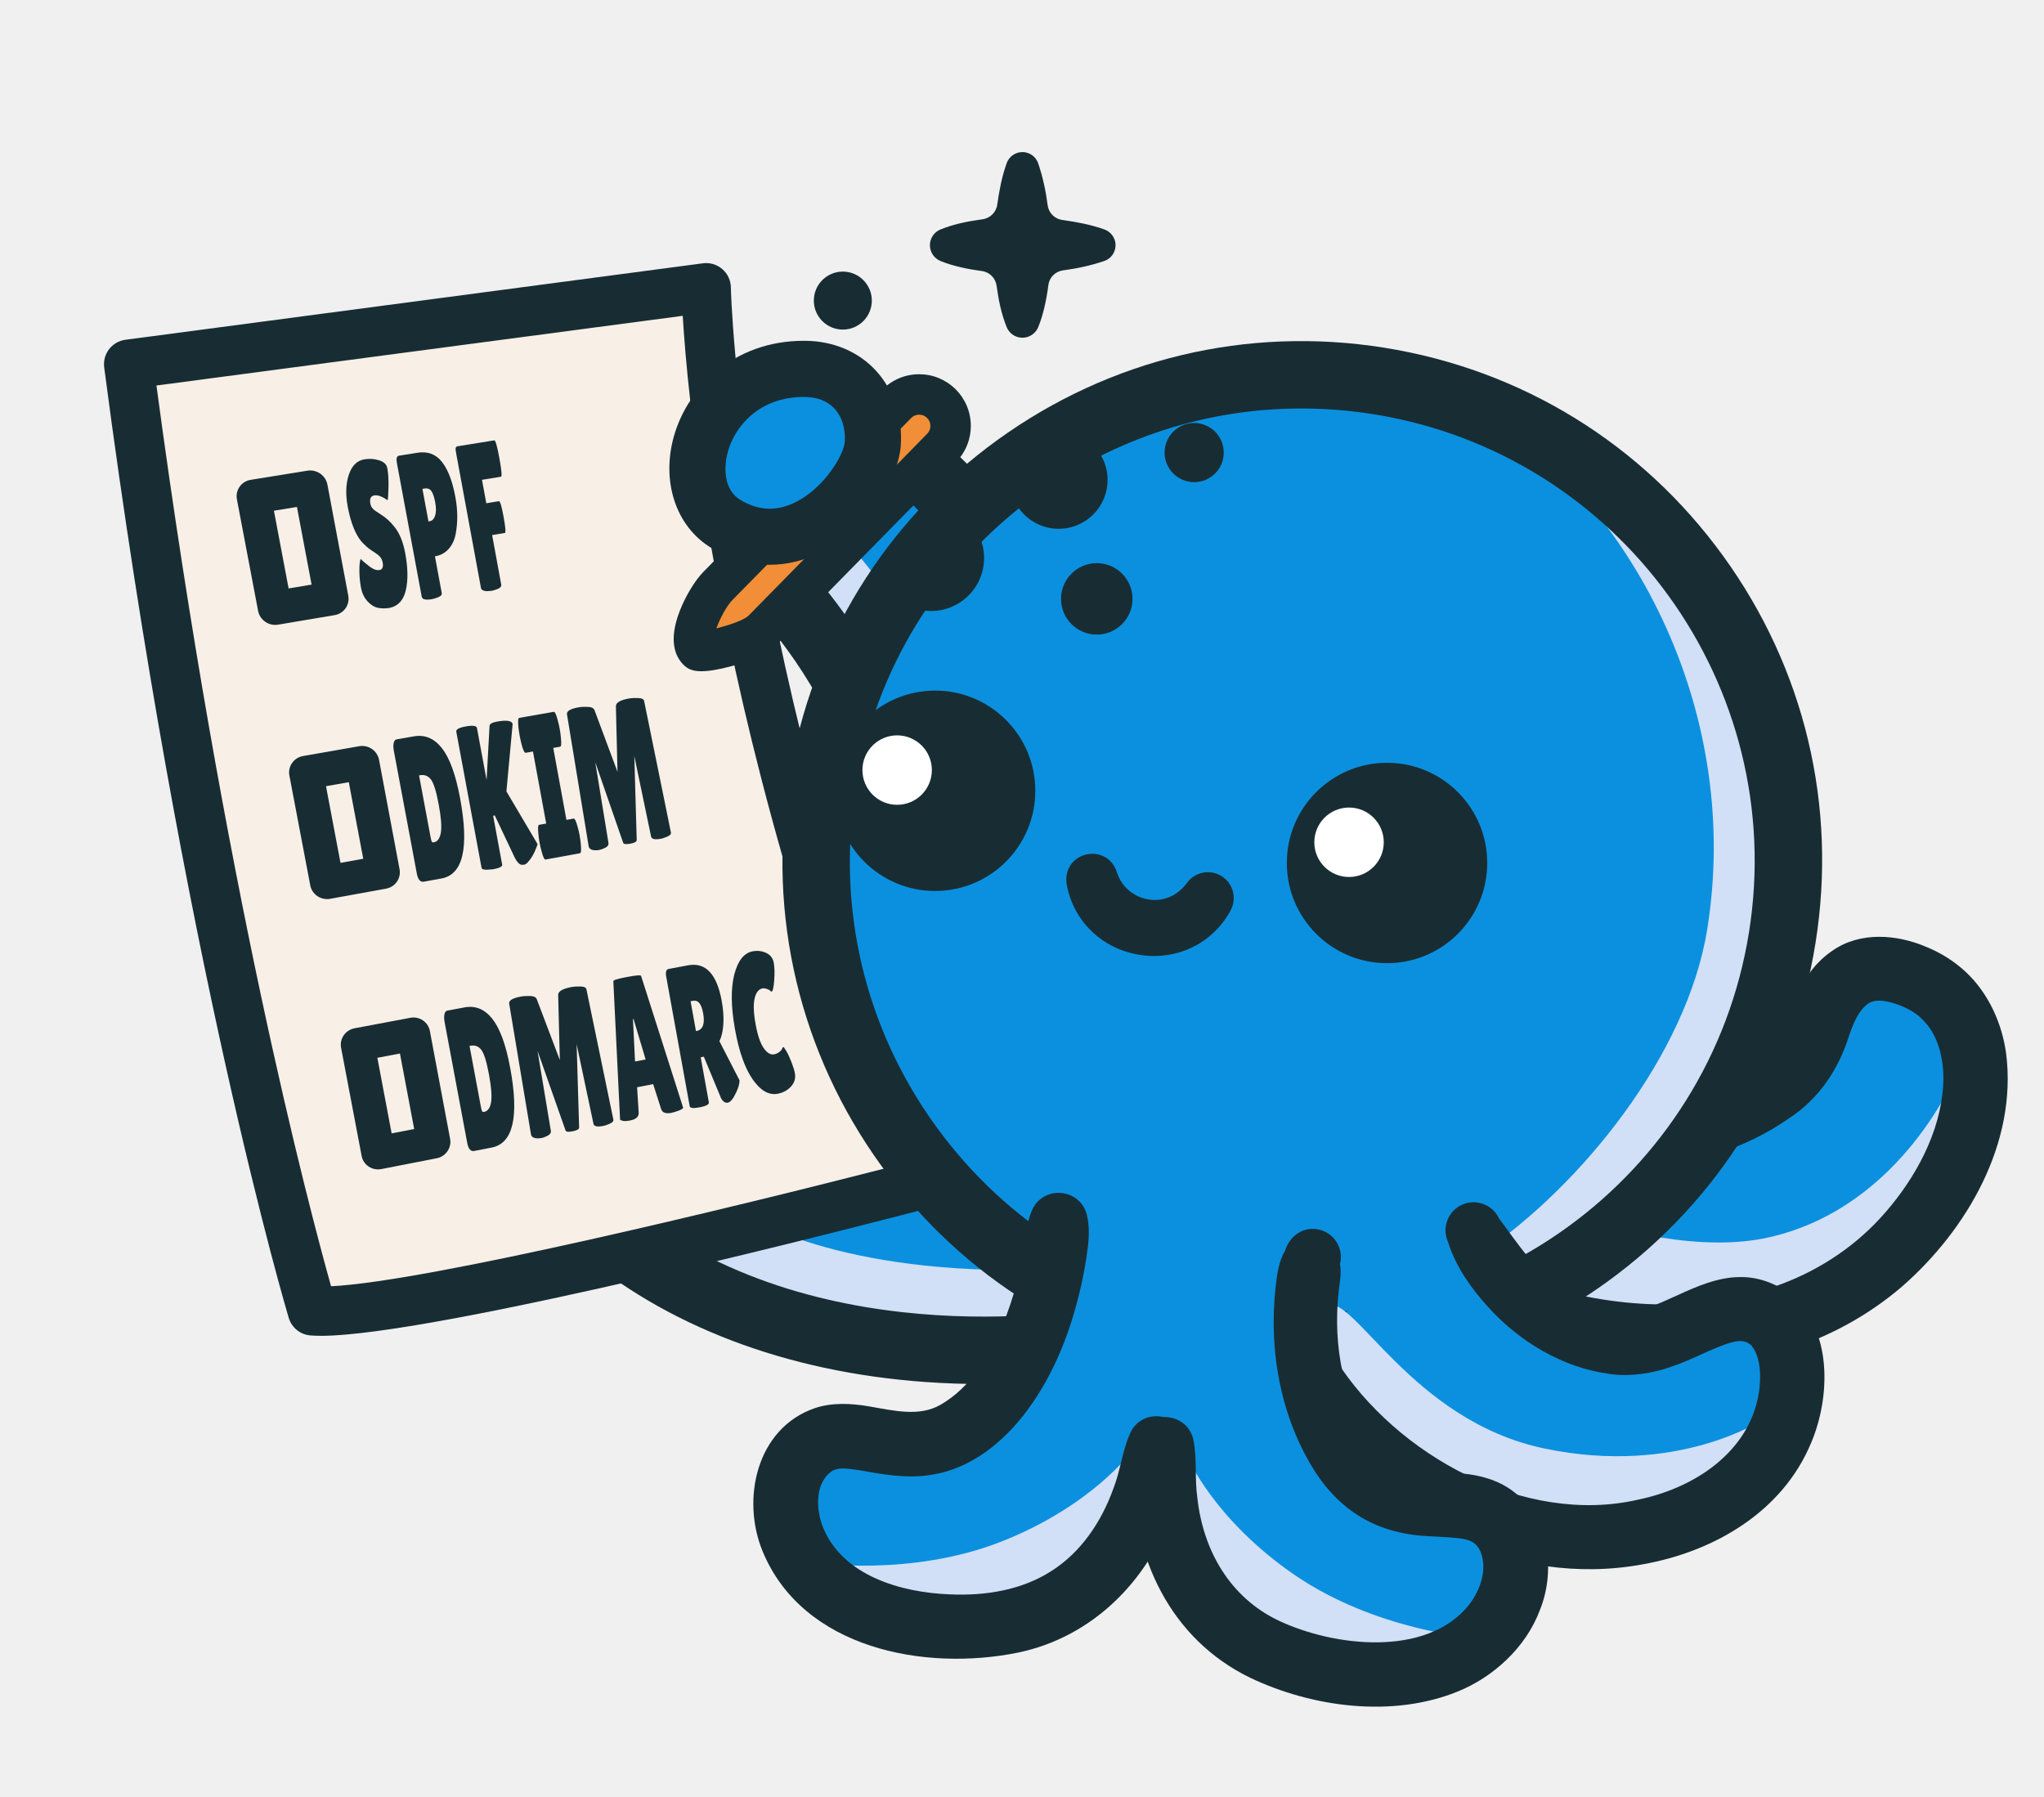
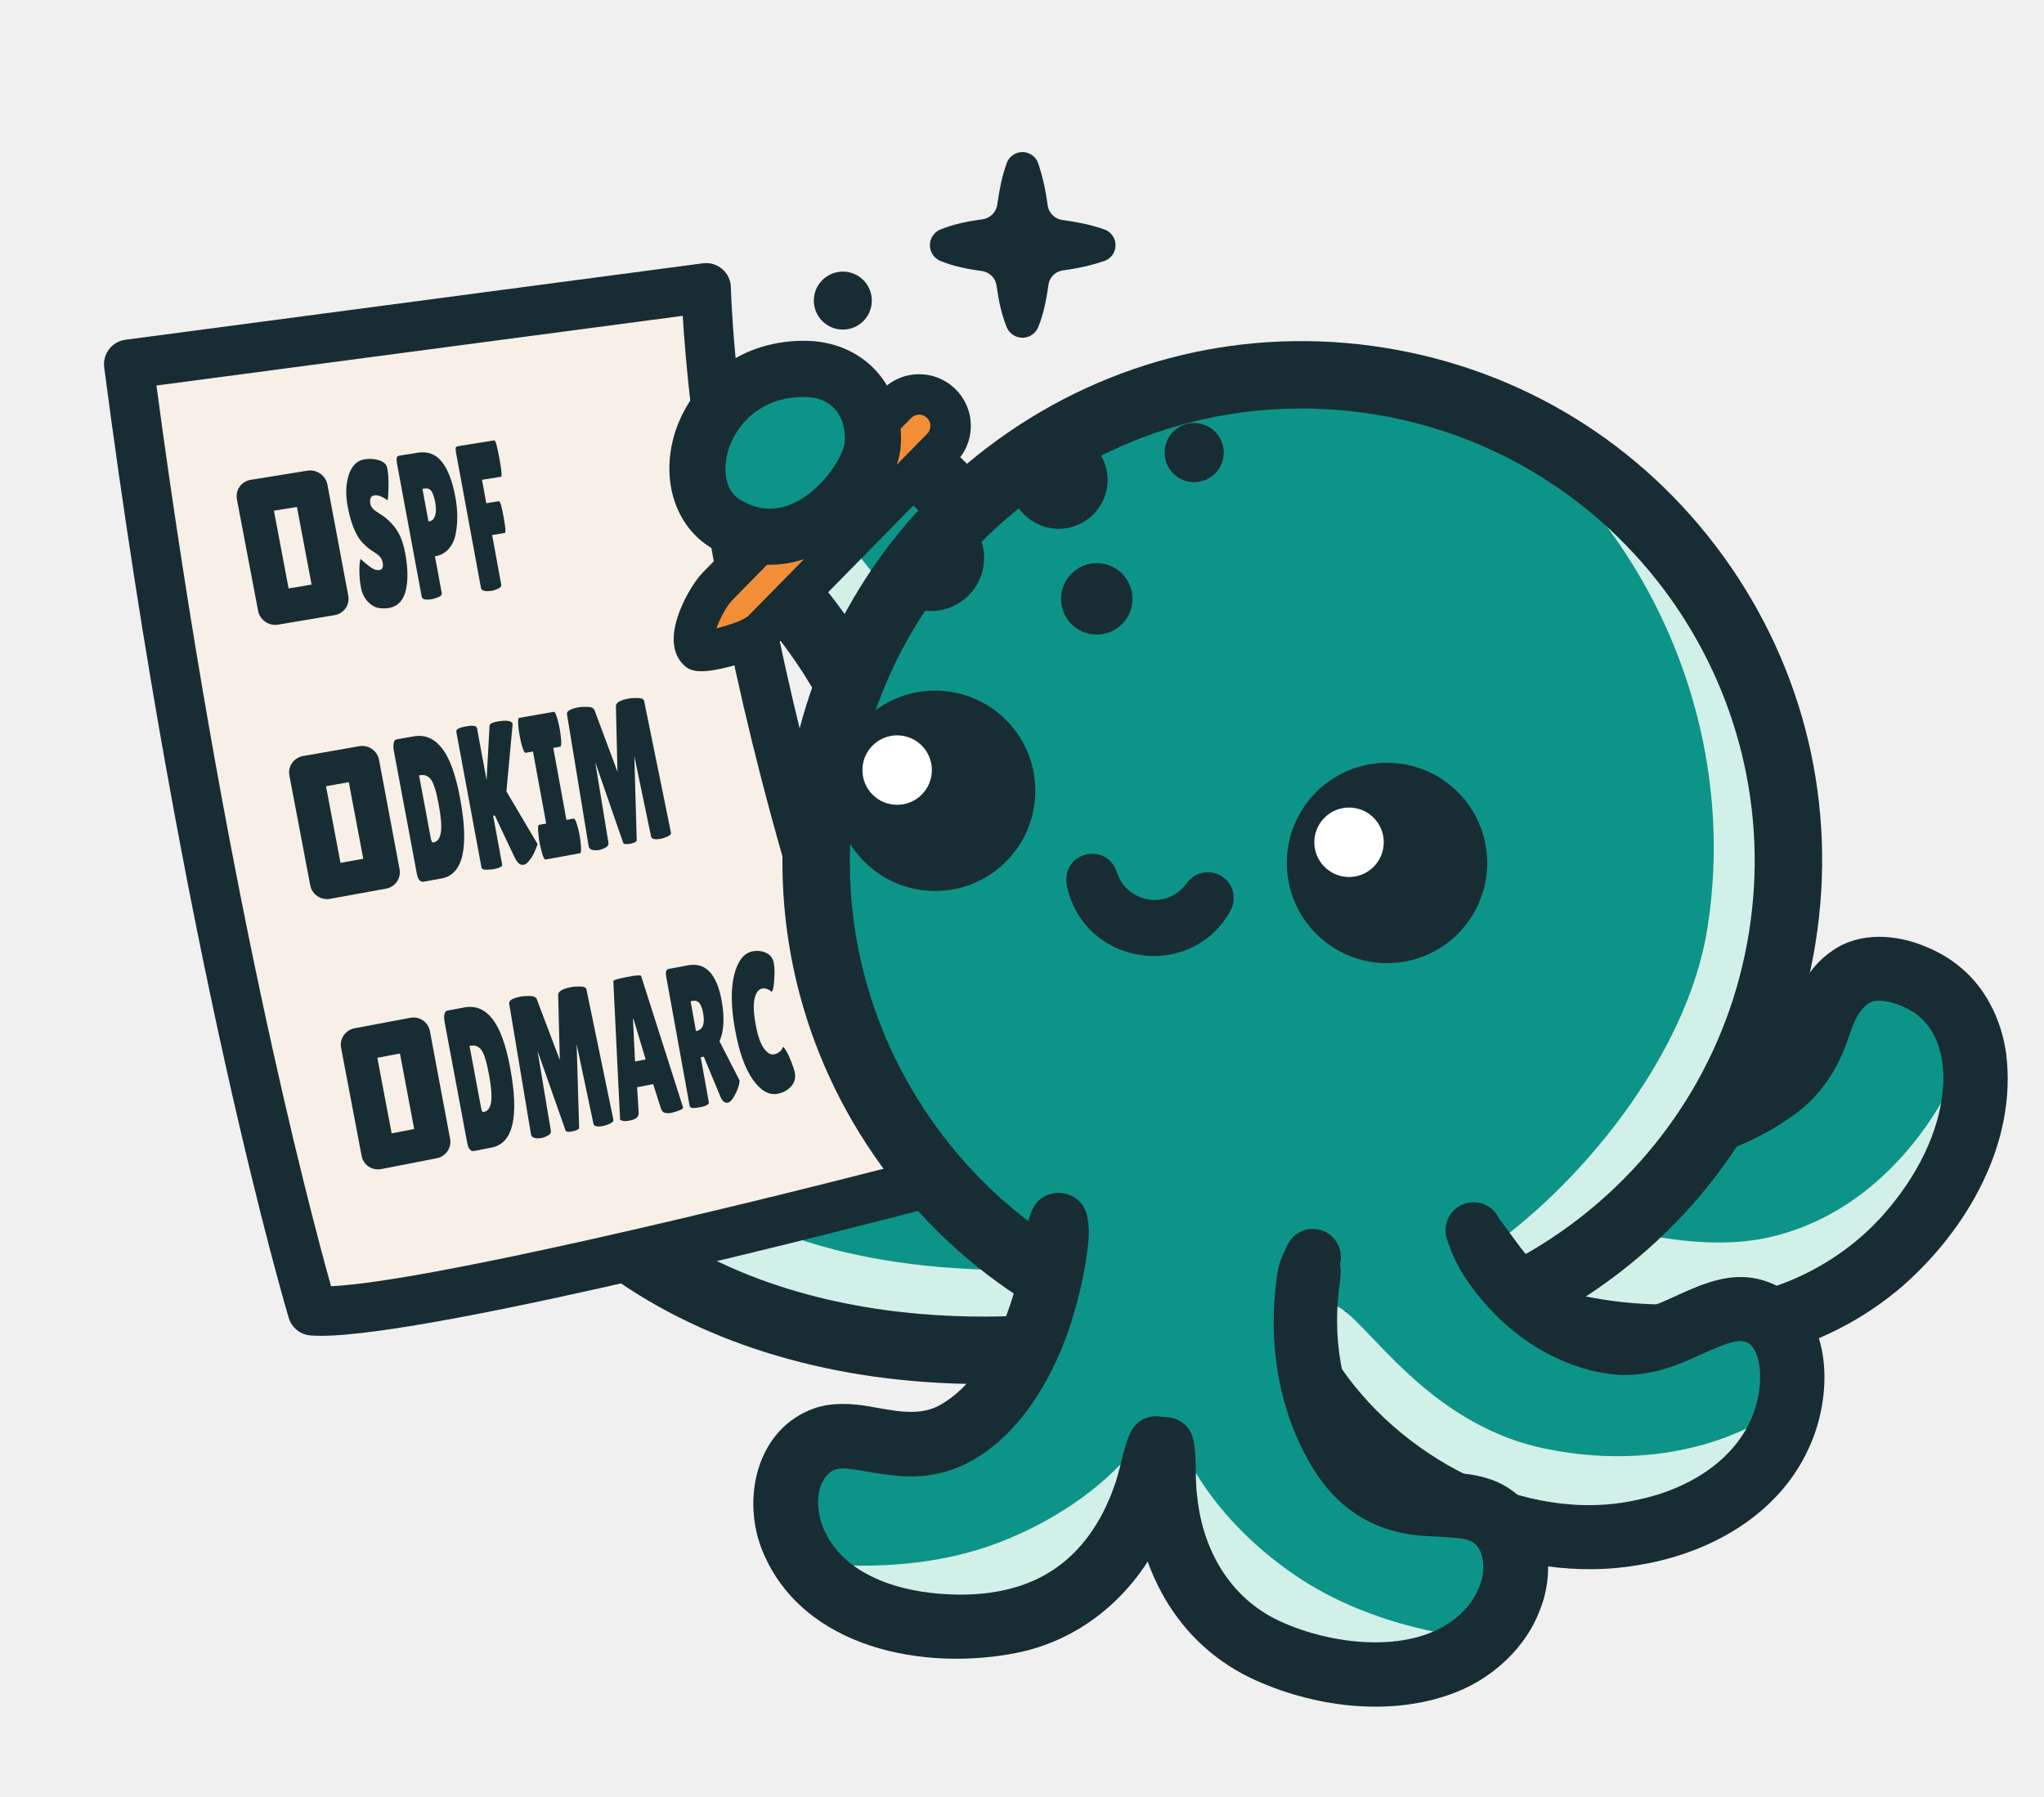
<svg xmlns="http://www.w3.org/2000/svg" id="Delphi" viewBox="0 0 910 800">
  <defs>
    <style>
      .cls-1 {
        fill: #fff;
      }

      .cls-2 {
-         fill: #d1e0f6;
+         fill: #d1f0e8;
      }

      .cls-3 {
        fill: #182d33;
      }

      .cls-4 {
        fill: #f28e37;
      }

      .cls-5 {
        fill: #f8efe7;
      }

      .cls-6 {
-         fill: #0b90df;
+         fill: #0d9488;
      }
    </style>
  </defs>
  <g>
    <path class="cls-6" d="m491.26,596.91s-133.83,26.61-225.39-52.43l23.48-85.3s86.09,25.83,185.48,1.57" />
    <path class="cls-2" d="m330.57,540.3s41.33,28.35,136.49,24.87c0,0,1.25,30.95-20.14,34.09s-121.04-3.65-139.83-39.13" />
    <path class="cls-3" d="m437.81,616.22c-8.09,0-16.8-.27-25.99-.93-62-4.46-115.86-25.02-155.76-59.46-4.38-3.78-6.2-9.75-4.66-15.33l23.48-85.3c1.07-3.89,3.67-7.19,7.2-9.14s7.71-2.4,11.57-1.24c.81.24,83.66,24.3,177.61,1.36,8.05-1.96,16.17,2.97,18.13,11.02s-2.97,16.16-11.02,18.13c-78.77,19.23-148.81,8.41-178.45,1.94l-17.01,61.81c84.78,66.13,204.19,43.38,205.42,43.13,8.12-1.62,16.02,3.66,17.64,11.79s-3.66,16.02-11.79,17.64c-1.16.23-23.6,4.6-56.37,4.6Z" />
  </g>
  <g>
    <path class="cls-5" d="m57.3,162.17l257.09-34.04s3.52,173.74,96.26,399.13c0,0-228.91,59.87-271.57,56.35,0,0-46.96-155.74-81.78-421.43Z" />
    <path class="cls-3" d="m142.82,594.74c-1.71,0-3.26-.05-4.64-.17-4.5-.37-8.32-3.46-9.63-7.79-.47-1.57-47.61-159.65-82.16-423.18-.79-6.02,3.45-11.54,9.46-12.33l257.09-34.04c3.11-.41,6.24.52,8.61,2.56,2.38,2.04,3.77,4.99,3.83,8.12,0,.43,1.04,43.83,13.29,113.95,11.3,64.67,34.72,165.95,82.14,281.22,1.21,2.94,1.09,6.25-.33,9.09-1.42,2.84-3.99,4.93-7.06,5.74-22.86,5.98-218.85,56.84-270.61,56.84ZM69.65,171.63c29.81,222.68,68.18,367,77.74,401.04,43.21-2.07,182.23-35.9,248.34-52.91-45.11-112.5-67.73-211.02-78.83-274.7-8.77-50.33-11.87-86.67-12.95-104.45l-234.3,31.03Z" />
  </g>
  <g>
    <path class="cls-6" d="m396.96,198.26c-.35.36-.7.71-1.05,1.07-1.06,8.77-5.52,16.78-10.61,23.94-2.7,3.81-5.61,7.48-8.3,11.3-2.61,3.72-4.69,7.74-7.41,11.38-5.34,7.14-11.41,13.75-17.25,20.53,14.85,20.14,36.76,53.65,40.83,80.77l78.52-46.96s-26.27-71.2-74.73-102.05Z" />
    <path class="cls-2" d="m375.43,239.26s48,52.7,51.65,93.39l-26.61,14.61s-21.22-52.28-43.14-81.49" />
    <path class="cls-3" d="m471.7,315.31c-6.1,0-11.83-3.75-14.07-9.8h0c-.25-.69-26-69.04-70.78-95.89-7.11-4.26-9.41-13.47-5.15-20.58,4.26-7.1,13.47-9.41,20.58-5.15,53.92,32.33,82.31,108.02,83.5,111.22,2.87,7.77-1.11,16.4-8.88,19.26-1.71.63-3.46.93-5.19.93Z" />
    <path class="cls-3" d="m393.16,362.26c-7.3,0-13.7-5.34-14.82-12.78-5.49-36.62-37.71-72.67-38.03-73.03-5.54-6.15-5.07-15.63,1.07-21.18,6.14-5.55,15.61-5.09,21.17,1.04,1.57,1.73,38.61,43.02,45.46,88.72,1.23,8.19-4.42,15.83-12.61,17.06-.75.11-1.5.17-2.24.17Z" />
    <g>
      <path class="cls-4" d="m310.64,289.58c-5.52-5.42,3.53-23.16,8.95-28.68l79.64-81.09c5.42-5.52,14.28-5.6,19.8-.18,5.52,5.42,5.6,14.28.18,19.8l-79.64,81.09c-6.22,6.13-27.41,10.56-28.93,9.06Z" />
      <path class="cls-3" d="m312.31,298.86c-4.5,0-6.46-1.36-7.98-2.86h0c-3.64-3.57-6.88-10.63-1.71-23.98,2.56-6.61,6.8-13.62,10.55-17.43l79.64-81.09c4.3-4.38,10.06-6.83,16.2-6.88.07,0,.14,0,.21,0,6.06,0,11.78,2.34,16.11,6.59,4.38,4.3,6.83,10.06,6.88,16.2s-2.29,11.94-6.59,16.32l-79.74,81.19c-4.88,4.81-13.68,7.92-20.21,9.67-6.07,1.63-10.31,2.26-13.37,2.26Zm96.91-114.24s-.03,0-.05,0c-1.34.01-2.59.54-3.52,1.5l-79.64,81.09c-2.47,2.51-5.49,8.15-7.06,12.54,5.47-1.33,12.2-3.62,14.26-5.6l79.58-81.03c.94-.95,1.44-2.21,1.43-3.55-.01-1.33-.54-2.59-1.5-3.52-.94-.92-2.18-1.43-3.5-1.43Z" />
    </g>
  </g>
  <g>
    <path class="cls-6" d="m693.46,501.83s52.86,16.37,98.37-17.97c4.85-3.66,12.92-11.41,17.71-26.5,6.43-20.27,18.53-32.9,43.57-22.23,36.97,15.75,35.89,73.99-7.39,119.02-49.74,51.76-143.81,56.81-227.82.59" />
    <path class="cls-2" d="m871.19,477.39s-23.79,59.6-83.05,73.38c-59.26,13.78-150.17-35.62-150.17-35.62,0,0-8.73,41.4.12,55.5s166.71,57.81,216.86-34.57" />
    <path class="cls-3" d="m697.15,489.89c31.23,4.24,60.27,2.24,86.21-17.32,4.34-3.37,7.52-7.6,10.06-12.87,2.57-5.41,3.74-11.1,6.48-16.69,3.53-7.59,8.56-14.86,16.08-19.86,12.17-8.44,28.5-7.16,41.41-1.65,6.53,2.62,12.59,6.4,17.76,11.22,10.15,9.48,16.18,22.97,17.99,36.32,5.03,39.9-17.45,78.59-46.54,103.94-59.01,50.31-147.17,43.18-211.95,8.06-5.6-3.01-11.07-6.28-16.25-9.97-2.55-1.9-5.06-3.85-7.46-5.93-5.25-4.55-5.82-12.51-1.27-17.76,3.71-4.28,9.68-5.45,14.6-3.27,2.86,1.25,5.62,2.66,8.32,4.12,1.92,1,5.72,2.95,7.59,4.02,14.91,8.2,30.53,15.43,46.84,20.23,34.42,10.38,72.52,12.04,106.36-.89,17.6-6.62,33.59-17.47,45.91-31.7,13.66-15.65,24.41-35.64,25.79-56.15.64-9.22-1.09-19.59-6.61-26.94-2.13-2.69-4.61-5.06-7.63-6.78-3.4-2.06-8.02-3.7-11.72-4.29-2.63-.39-5.23-.35-7.43,1.12-4.53,3.25-6.82,9.41-8.69,14.91-4.55,14.39-13.28,27.48-26.26,35.96-19.42,13.71-43.32,21.09-66.87,21.93-13.59.48-27.34-1.02-40.12-5.85-3.46-1.23-4.87-5.57-2.82-8.61,0,0,10.21-15.27,10.21-15.27h0Z" />
  </g>
  <circle class="cls-6" cx="579.79" cy="383.31" r="216.39" />
  <g>
    <circle class="cls-3" cx="416.32" cy="352.08" r="44.61" />
    <circle class="cls-1" cx="399.41" cy="342.86" r="15.46" />
  </g>
  <g>
    <circle class="cls-3" cx="617.51" cy="384.22" r="44.61" />
    <circle class="cls-1" cx="600.6" cy="375" r="15.46" />
  </g>
  <path class="cls-2" d="m760.12,413.47c-9.06,56.73-57,114.8-99.45,143.76l28.21,24.81c41.83-32.49,100.21-107.43,109.22-163.86,16.64-104.17-44.03-202.84-139.66-237.52,72.02,46.69,116.57,139.55,101.67,232.8Z" />
  <path class="cls-3" d="m580.28,614.75c-12.28,0-24.64-.98-37-2.95-61.03-9.75-114.62-42.69-150.88-92.74-36.26-50.05-50.86-111.23-41.11-172.26,9.75-61.03,42.69-114.62,92.74-150.88,50.05-36.26,111.23-50.86,172.26-41.11,61.03,9.75,114.62,42.69,150.88,92.74,36.26,50.05,50.86,111.23,41.11,172.26h0c-9.75,61.03-42.69,114.62-92.74,150.88-39.92,28.92-86.91,44.06-135.26,44.06Zm-.92-432.88c-42.09,0-82.99,13.18-117.73,38.35-43.56,31.56-72.23,78.2-80.71,131.32s4.22,106.37,35.78,149.93c31.56,43.56,78.2,72.23,131.32,80.71,109.66,17.52,213.12-57.44,230.64-167.1l14.81,2.37-14.81-2.37c17.52-109.66-57.44-213.12-167.1-230.64-10.75-1.72-21.52-2.57-32.2-2.57Z" />
  <g>
    <path class="cls-3" d="m421.9,226.01c-1.33,2.05-2.63,4.12-3.87,6.24-6.48,11.11-12.51,22.61-19.99,33.08,3.37,3.29,7.75,5.61,12.75,6.41,12.88,2.06,24.98-6.71,27.04-19.59,1.86-11.61-5.1-22.59-15.93-26.15Z" />
    <circle class="cls-3" cx="471.32" cy="213.66" r="21.78" />
    <circle class="cls-3" cx="488.29" cy="266.63" r="15.91" />
    <circle class="cls-3" cx="531.65" cy="201.5" r="13.17" />
  </g>
  <path class="cls-3" d="m497.3,388.48c3.03,9.74,14.08,14.76,23.3,10.93,3.04-1.24,5.83-3.52,8.02-6.56,3.86-5.05,11.08-6.02,16.13-2.16,4.51,3.45,5.76,9.59,3.22,14.46-3.65,7.01-9.77,13.06-17,16.53-14.65,7.29-33.46,4.28-45.11-7.21-5.79-5.55-9.72-13.21-11.01-21-1.88-14.41,18.09-18.73,22.45-4.99h0Z" />
  <g>
    <path class="cls-6" d="m656.06,547.78s19.36,43.89,62.38,49.94c27.92,3.92,48.89-26.02,69.69-10.28,18.91,14.31,16.13,80.69-59.34,94.98-80.93,15.32-151.71-60.62-150.44-84.87" />
    <path class="cls-2" d="m784.82,632.03s-37.67,25.28-97.1,12.91c-59.43-12.37-85.02-69.21-97.18-63.79-12.15,5.43,10.58,92.78,104.07,100.21,93.49,7.42,98.8-48.12,98.8-48.12" />
    <path class="cls-3" d="m667.49,542.74c-.02-.08.03,0,.05.01.03.03.07.07.1.11.24.3.44.55.66.86,0,0,.93,1.26.93,1.26,0,0,1.9,2.61,1.9,2.61,3.76,5.09,7.78,10.75,12.03,15.33,10.22,11.11,22.99,19.04,37.83,20.88,9.3.89,17.52-3.44,26.54-7.44,7.48-3.44,17.41-7.79,27.05-7.77,7.75-.19,15.98,2.69,22.16,7.47,19.26,15.48,18.26,45.98,9.55,66.41-12.83,30.84-43.43,48.42-74.97,54.02-57.52,10.64-116.28-19.12-151.7-63.74-5.27-6.96-10.1-14.82-12.59-23.72-1-3.92-1.66-7.72-1.17-12.15.36-6.89,6.24-12.19,13.14-11.83,6.89.36,12.19,6.24,11.83,13.14.17-.02.32.28.5.72.94,2.13,1.95,4.16,3.34,6.46,27.05,42.64,84.04,73.93,134.62,62.32,24.91-5.14,49.38-20.98,53.75-47.43,1.05-6.78,1.04-16.25-3.49-21.41-2.62-2.14-5.16-2.1-8.62-1.2-8.33,2.35-17.34,7.7-26.7,10.8-8.06,2.91-18.55,4.67-27.7,3.25-20.83-2.73-40.34-14.56-54.03-29.82-7.44-8.16-13.89-17.25-17.46-27.76,0,0-.43-1.3-.43-1.3-2.79-6.32.08-13.7,6.39-16.48,6.32-2.79,13.7.08,16.48,6.39h0Z" />
  </g>
  <g>
    <path class="cls-6" d="m670.92,682.25c-15.49-25.98-51.01,5.13-76.08-39.18-6.62-11.7-10.07-23.64-11.65-34.68.22-1.36.41-2.74.57-4.12,1.02-8.96.66-17.7-.87-25.92.27-2.31,2.85-24.31,3.18-26.24l-116.22-13.22c-.11,1.96-2.54,23.97-2.8,26.28-3.34,7.67-5.65,16.1-6.67,25.06-.16,1.39-.28,2.77-.37,4.15-4.02,10.41-10.07,21.27-19.14,31.18-34.38,37.54-62.01-.75-82.94,21.09-18.89,19.71-7.67,73.46,62.28,77.38,53.18,2.98,77.13-26.76,87.67-53.9,1.89.43,3.81.77,5.78,1s3.91.32,5.85.32c4.17,28.82,20.83,63.18,73.32,72.22,69.05,11.89,92.05-37.96,78.07-61.42Z" />
    <path class="cls-2" d="m362.39,695.79s42.98,6.46,83.38-9.42c40.4-15.88,58.14-40.25,58.14-40.25,0,0-4.43,42.42-37.12,66.67-32.69,24.24-90.75,1.49-90.75,1.49" />
    <path class="cls-3" d="m483.89,540.96c1.24,5.2.97,10.36.27,15.37-.64,5.03-1.51,10.01-2.58,14.94-4.46,20.18-11.66,39.55-24.18,56.59-10.38,13.97-25,26.13-42.92,28.78-10.95,1.87-22.43-.39-32.22-2.11-5.49-.73-8.09-1.29-11.5.19-8.07,5.17-7.59,17.23-4.32,25.4,8.82,21.39,34.52,28.9,56.39,29.73,15.93.73,32.04-1.89,45.29-10.41,13.19-8.39,22.22-21.84,27.56-36.68,3.07-7.77,3.84-16.04,7.12-23.84,4.85-12.62,23.05-10.42,24.84,2.83,1.17,10.58-2.3,20.62-5.54,30.52-10.75,31.49-35.77,56.67-68.96,63.53-41.42,8.42-95.58-1.68-113.56-44.98-9.69-23.26-2.85-54.89,23.16-63.87,7.84-2.65,16.53-2.1,24.11-.81,11.29,1.97,22.48,4.7,31.86-.69,13.39-7.68,21.71-21.65,27.79-35.87,4.81-11.63,8.11-24.32,9.81-36.89.54-4.49,1.15-8.96,2.91-13.28,4.6-11.9,21.67-10.71,24.69,1.57h0Z" />
    <path class="cls-2" d="m655.54,729.14s-43.33-3.35-79.14-27.91c-35.8-24.55-47.61-52.28-47.61-52.28,0,0-5.21,42.33,21.2,73.3,26.41,30.97,88.1,21.84,88.1,21.84" />
    <path class="cls-3" d="m596.51,563c.08-.04.08.13.12.21.03.09.05.23.07.34.54,3.77-.27,7.51-.69,11.27-1.36,12.1-.86,24.69,1.78,36.47,3.79,15.95,12.58,37.8,29.14,42.26,7.85,2.2,15.71,1.59,24.95,2.59,6.24.61,13.52,2.45,19.12,6.01,18.34,11.38,22.12,36.03,14.57,54.69-6.22,16.68-20.78,29.9-36.67,36.31-29.06,11.77-64.67,7-92.3-6.16-35.71-17.33-52.69-54.04-52.27-92.44.02-5.11.57-10.24,2.35-15.18,4.56-12.28,22.13-10.74,24.66,1.89,1.66,8.41.49,17.03,1.71,25.45,2.51,23.49,14.51,44.54,36.21,54.83,24.55,11.61,65.82,16.47,84.63-6.89,5.43-6.95,8.36-16.21,5.19-23.9-1.93-4.52-5.56-5.46-10.36-5.97-3.6-.41-8.16-.5-13.22-.86-24.02-1.2-41.27-12.6-52.96-33.59-10.91-19.28-15.79-41.6-15.47-63.51.05-5.1.41-10.18,1-15.25.58-5.04,1.4-10.23,4.03-14.7,2.16-6.91,8.52-11.24,15.76-9.26,6.64,1.87,10.51,8.78,8.64,15.42h0Z" />
  </g>
  <g>
    <circle class="cls-3" cx="375.23" cy="133.83" r="12.91" />
    <path class="cls-3" d="m462.18,72.65c2.12,6.19,3.43,12.45,4.25,18.76.45,3.45,3.2,6.12,6.66,6.55.12.01.24.03.36.04,6.09.87,12.17,1.99,18.26,4.17,2.01.73,3.72,2.33,4.5,4.5,1.38,3.87-.63,8.12-4.5,9.5-6.09,2.08-12.25,3.39-18.45,4.21-3.4.45-6.09,3.12-6.52,6.53-.41,3.24-.97,6.46-1.71,9.66-.72,3.04-1.56,6.09-2.83,9.13-.74,1.76-2.16,3.27-4.07,4.07-3.87,1.62-8.31-.2-9.93-4.07-2.41-5.95-3.62-12.03-4.48-18.26,0-.04-.01-.08-.02-.13-.44-3.44-3.1-6.18-6.54-6.63-3.14-.41-6.26-.96-9.36-1.67-3.04-.72-6.09-1.56-9.13-2.83-1.76-.74-3.27-2.16-4.07-4.07-1.62-3.87.2-8.31,4.07-9.93,5.95-2.41,12.03-3.62,18.26-4.48.14-.02.29-.04.43-.06,3.49-.44,6.21-3.18,6.65-6.67,0-.02,0-.04,0-.06.87-6.09,1.99-12.17,4.17-18.26.73-2.01,2.33-3.72,4.5-4.5,3.87-1.38,8.12.63,9.5,4.5Z" />
  </g>
  <g>
    <path class="cls-6" d="m358.48,164.23c20.46.22,31.37,16.08,30.06,33.5-1.31,17.43-31.86,55.78-65.49,35.45-25.91-15.66-10.64-69.45,35.43-68.95Z" />
    <path class="cls-3" d="m342.74,251.46c-8.93,0-17.81-2.53-26.15-7.57-15.66-9.47-22.3-29.49-16.52-49.82,6.02-21.15,26.2-42.34,57.78-42.34.26,0,.51,0,.77,0h0c12.47.14,23.61,4.86,31.36,13.31,7.96,8.67,11.98,20.93,11.03,33.63-1.08,14.45-14.77,36.5-34.98,46.92-7.58,3.91-15.46,5.86-23.29,5.86Zm15.11-74.72c-19.81,0-30.55,12.98-33.74,24.18-2.05,7.21-1.87,17.18,5.41,21.58,8.29,5.01,16.49,5.3,25.05.89,12.59-6.49,21.08-20.9,21.51-26.57.44-5.83-1.21-11.25-4.52-14.85-3.12-3.4-7.57-5.15-13.22-5.22-.17,0-.33,0-.5,0Z" />
  </g>
  <g>
    <g>
      <g>
        <path class="cls-3" d="m160.6,248.85c.76.82,2.02,1.9,3.76,3.25,1.74,1.35,3.27,1.91,4.59,1.69,1.32-.22,1.79-1.34,1.41-3.35-.17-.92-.51-1.69-1.01-2.34-.5-.64-1.34-1.34-2.5-2.09-1.17-.75-2.05-1.35-2.64-1.79-.59-.44-1.42-1.19-2.46-2.24-1.05-1.06-1.91-2.19-2.59-3.41-1.9-3.29-3.35-7.63-4.36-13.03-1.01-5.4-.84-10.12.5-14.17,1.35-4.05,3.67-6.34,6.97-6.87,2.24-.36,4.4-.22,6.47.43,2.07.65,3.28,1.73,3.63,3.25l.1.55c.4,2.15.56,4.92.49,8.3-.07,3.39-.22,5.29-.43,5.7-2.36-1.7-4.33-2.42-5.9-2.16-1.57.26-2.15,1.49-1.74,3.69.25,1.35,1.05,2.45,2.39,3.3.29.21.71.48,1.26.83.55.35,1.18.77,1.89,1.25.71.48,1.5,1.11,2.37,1.88.86.77,1.83,1.83,2.91,3.16,2.21,2.79,3.78,6.68,4.71,11.69,1.21,6.53,1.29,12.02.24,16.47-1.05,4.45-3.47,7.06-7.26,7.82-1.86.31-3.6.29-5.22-.06-1.62-.36-3.15-1.32-4.6-2.91-1.45-1.58-2.41-3.63-2.88-6.13-.47-2.51-.7-5.04-.7-7.59s.19-4.27.57-5.16Z" />
        <path class="cls-3" d="m192.3,266.77c-2.81.47-4.33.1-4.55-1.12l-11.03-59.39c-.39-2.08-.1-3.21.86-3.36l8.19-1.32c4.58-.74,8.23.6,10.94,4,2.71,3.4,4.72,8.65,6.03,15.73,1.08,5.86,1.11,11.38.1,16.57-.51,2.6-1.55,4.78-3.13,6.55-1.58,1.77-3.6,2.86-6.07,3.27l3.03,16.35c.14.73-.35,1.33-1.46,1.8-1.11.47-2.08.77-2.91.91Zm-4.23-49.1l2.68,14.48.6-.1c1.08-.18,1.87-1,2.36-2.47.49-1.46.51-3.42.06-5.86-.45-2.44-1.03-4.14-1.73-5.1-.7-.95-1.7-1.33-3-1.12l-.97.16Z" />
        <path class="cls-3" d="m220.06,196.05c.52-.08,1.28,2.58,2.27,7.98.99,5.4,1.22,8.14.7,8.22l-8.44,1.38,1.91,10.43,5.62-.92c.52-.09,1.22,2.23,2.08,6.95s1.05,7.11.56,7.19l-5.66.94,4.03,21.96c.16.85-.32,1.51-1.41,1.97-1.1.47-2.03.76-2.8.89l-2.2.18c-1.57-.11-2.44-.59-2.59-1.44l-11.15-60.52c-.18-.98-.2-1.64-.05-1.97.14-.34.42-.54.82-.6l16.31-2.63Z" />
      </g>
      <path class="cls-3" d="m122.46,278.22c-3.63-.03-6.87-2.62-7.56-6.28l-9.42-49.59c-.79-4.14,1.95-8.03,6.12-8.71l25.29-4.08c1.99-.32,4.04.16,5.71,1.33,1.67,1.17,2.81,2.94,3.18,4.92l9.27,49.39c.37,1.97-.06,3.98-1.2,5.61-1.14,1.63-2.88,2.73-4.86,3.06l-25.17,4.24c-.45.08-.91.11-1.35.11Zm-.51-50.84l6.54,34.61,10.23-1.71-6.52-34.57-10.26,1.67Z" />
    </g>
    <g>
      <g>
        <path class="cls-3" d="m185.55,388.82l-10.18-54.36c-.28-1.51-.31-2.75-.09-3.69.22-.95.64-1.47,1.26-1.58l7.73-1.35c4.9-.86,9.07.91,12.51,5.31,3.43,4.39,6.11,11.77,8.04,22.14,4.11,22.15,1.36,34.08-8.27,35.83l-7.88,1.43c-1.57.29-2.61-.96-3.13-3.73Zm1.02-43.58l5.05,27.07c.24,1.27.43,2.05.58,2.37.15.32.46.43.92.35,1.69-.3,2.74-1.77,3.16-4.4.42-2.63.09-6.82-.99-12.58-1.07-5.76-2.23-9.44-3.46-11.03-1.23-1.59-2.84-2.21-4.81-1.87l-.46.08Z" />
        <path class="cls-3" d="m223.59,384.89c.17.9-1.19,1.61-4.05,2.13l-2.62.2c-1.57.04-2.41-.24-2.53-.84l-11.25-60.62c-.19-1.03,1.25-1.81,4.32-2.35,3.07-.54,4.7-.29,4.89.73l4.28,23.16,1.32-24.14c.06-.88,1.2-1.52,3.44-1.91,4.07-.71,6.34-.39,6.8.96.02.12.03.24.02.37l-2.75,29.77,13.86,23.46c.02.12-.17.68-.59,1.69-.96,2.65-2.25,4.84-3.89,6.56-.5.52-1.04.84-1.62.94l-1.13.02c-1.06-.3-2.05-1.39-2.96-3.27l-8.85-18.69-.73.13,4.01,21.71Z" />
        <path class="cls-3" d="m243.17,366.66l-5.89-32.07-3.25.57c-.52.09-1.12-1.14-1.81-3.69-.32-1.25-.61-2.53-.85-3.86s-.44-2.63-.58-3.91c-.26-2.63-.13-3.99.38-4.08l15.36-2.69c.52-.09,1.1,1.14,1.76,3.7.35,1.24.65,2.53.89,3.85s.42,2.63.53,3.91c.29,2.62.18,3.97-.34,4.06l-3.06.54,5.87,32.04,3.19-.57c.51-.09,1.11,1.13,1.8,3.66.35,1.23.65,2.51.89,3.83s.41,2.61.52,3.89c.26,2.61.13,3.96-.38,4.05l-15.33,2.79c-.52.09-1.1-1.13-1.76-3.67-.35-1.24-.65-2.51-.89-3.83s-.42-2.62-.53-3.9c-.29-2.61-.18-3.96.34-4.05l3.15-.57Z" />
        <path class="cls-3" d="m294.19,373.44c-2.68.49-4.12.14-4.34-1.06l-7.45-35.74,1.07,37.37c0,.74-.95,1.28-2.88,1.63-1.93.35-2.98.21-3.16-.44l-12.42-35.84,5.88,35.92c.13.9-.33,1.62-1.39,2.15-1.06.53-1.96.86-2.7,1s-1.48.18-2.2.12c-1.53-.15-2.38-.77-2.54-1.85l-9.63-58.64c-.26-1.44,1.46-2.49,5.16-3.14,1.09-.19,2.46-.26,4.1-.2,1.64.05,2.63.55,2.99,1.47l10.23,27.43-.71-29.19c-.01-1.61,1.93-2.75,5.83-3.44,1.12-.2,2.48-.26,4.1-.2,1.61.06,2.5.51,2.65,1.34l11.92,58.55c.12.66-.38,1.24-1.5,1.75-1.12.51-2.13.85-3.03,1.01Z" />
      </g>
      <path class="cls-3" d="m145.62,400.3c-1.53,0-3.05-.44-4.33-1.32-1.66-1.12-2.79-2.85-3.16-4.79l-9.29-48.89c-.78-4.08,1.94-7.97,6.06-8.69l25.05-4.38c1.97-.34,4,.1,5.65,1.24,1.65,1.14,2.78,2.87,3.15,4.82l9.14,48.71c.76,4.04-1.93,7.91-6.01,8.65l-24.93,4.53c-.44.08-.89.12-1.33.12Zm-.48-50.25l6.45,34.12,10.13-1.83-6.43-34.09-10.16,1.79Z" />
    </g>
    <g>
      <g>
        <path class="cls-3" d="m208,508.79l-10.03-53.6c-.28-1.49-.31-2.71-.09-3.65.22-.94.64-1.47,1.25-1.58l7.66-1.44c4.86-.91,8.98.78,12.39,5.08,3.4,4.29,6.05,11.55,7.95,21.78,4.06,21.84,1.32,33.67-8.22,35.54l-7.81,1.52c-1.55.3-2.59-.91-3.1-3.64Zm1.04-43.1l4.98,26.69c.23,1.25.43,2.03.58,2.34.15.31.46.42.91.33,1.67-.32,2.72-1.79,3.13-4.39.41-2.6.09-6.74-.97-12.42s-2.2-9.3-3.42-10.86c-1.22-1.56-2.81-2.15-4.76-1.78l-.46.09Z" />
        <path class="cls-3" d="m268.55,501.3c-2.68.52-4.13.2-4.34-.99l-7.49-35.4,1.11,37.11c0,.73-.95,1.29-2.88,1.66-1.93.38-2.99.25-3.17-.39l-12.47-35.42,5.93,35.6c.13.89-.33,1.61-1.39,2.16-1.06.54-1.96.89-2.7,1.03s-1.48.2-2.21.15c-1.53-.13-2.38-.73-2.55-1.8l-9.69-58.12c-.27-1.43,1.46-2.49,5.17-3.19,1.09-.21,2.46-.29,4.1-.26,1.64.03,2.64.51,3,1.42l10.27,27.1-.74-28.99c-.01-1.6,1.93-2.76,5.84-3.5,1.12-.21,2.49-.3,4.1-.26,1.62.03,2.5.47,2.65,1.3l11.99,57.99c.12.65-.38,1.24-1.5,1.76-1.12.52-2.13.87-3.03,1.05Z" />
        <path class="cls-3" d="m299.01,495.45c-2.6.51-4.16-.04-4.66-1.65l-3.56-11.11-7.15,1.38.7,11.22c.15,1.86-1.12,3.06-3.82,3.58-1.44.28-2.54.33-3.29.14-.75-.19-1.14-.37-1.17-.55l-3-61.6c-.09-.47,1.93-1.1,6.06-1.88,4.12-.78,6.22-.93,6.31-.45l18.68,58.55c.07.41-.55.87-1.88,1.37-1.33.5-2.4.83-3.21.99Zm-16.3-22.84l4.73-.91-5.37-17.97-.27.05.92,18.82Z" />
        <path class="cls-3" d="m315.58,490.75c.17.94-1.16,1.69-3.99,2.24-2.86.56-4.37.4-4.53-.48l-10.46-57.69c-.38-2.07,0-3.21,1.1-3.42l8.58-1.61c7.86-1.48,12.87,3.84,15.05,15.93.66,3.66.9,7.04.72,10.15-.18,3.11-.76,5.67-1.76,7.69l8.95,17.43c.02,1.46-.47,3.22-1.45,5.29-1.33,2.87-2.57,4.42-3.73,4.65-1.16.23-2.17-.43-3.03-1.96l-7.68-18.5-1.39.27,3.62,20.02Zm-8.13-44.97l2.4,13.28.22-.04c2.83-.54,3.83-3.14,2.99-7.8-.38-2.12-.94-3.65-1.68-4.58-.74-.93-1.74-1.27-2.99-1.03l-.94.18Z" />
        <path class="cls-3" d="m341.15,424.27c1.86.9,2.98,2.38,3.34,4.44s.43,4.68.18,7.86c-.24,3.18-.63,4.82-1.17,4.92-.15.03-.35-.1-.6-.39-.25-.29-.76-.55-1.52-.81-.77-.25-1.4-.33-1.9-.23-1.72.33-2.89,1.8-3.51,4.41-.62,2.61-.49,6.41.4,11.38s2.09,8.55,3.6,10.75c1.51,2.2,3.1,3.14,4.76,2.81.68-.13,1.41-.47,2.18-1.01.78-.54,1.28-1.2,1.51-1.97.04-.13.15-.21.32-.24s.63.56,1.35,1.79c.72,1.23,1.48,2.87,2.28,4.93.8,2.06,1.3,3.67,1.51,4.84.41,2.28-.15,4.27-1.69,5.96-1.53,1.69-3.51,2.78-5.93,3.25-3.91.76-7.61-1.33-11.1-6.3-3.5-4.97-6.15-12.44-7.94-22.4-1.79-9.98-1.9-18.08-.33-24.29,1.58-6.21,4.31-9.69,8.21-10.42,2.17-.41,4.19-.16,6.05.74Z" />
      </g>
      <path class="cls-3" d="m168.43,520.64c-1.52.03-3.02-.4-4.29-1.24-1.64-1.09-2.76-2.78-3.13-4.7l-9.16-48.21c-.76-4.02,1.93-7.91,6.01-8.67l24.82-4.67c1.95-.36,3.96.05,5.59,1.15,1.63,1.1,2.75,2.8,3.11,4.72l9.01,48.03c.75,3.98-1.92,7.85-5.96,8.64l-24.7,4.82c-.44.08-.88.13-1.32.14Zm-.43-49.68l6.36,33.65,10.04-1.94-6.34-33.62-10.06,1.91Z" />
    </g>
  </g>
</svg>
